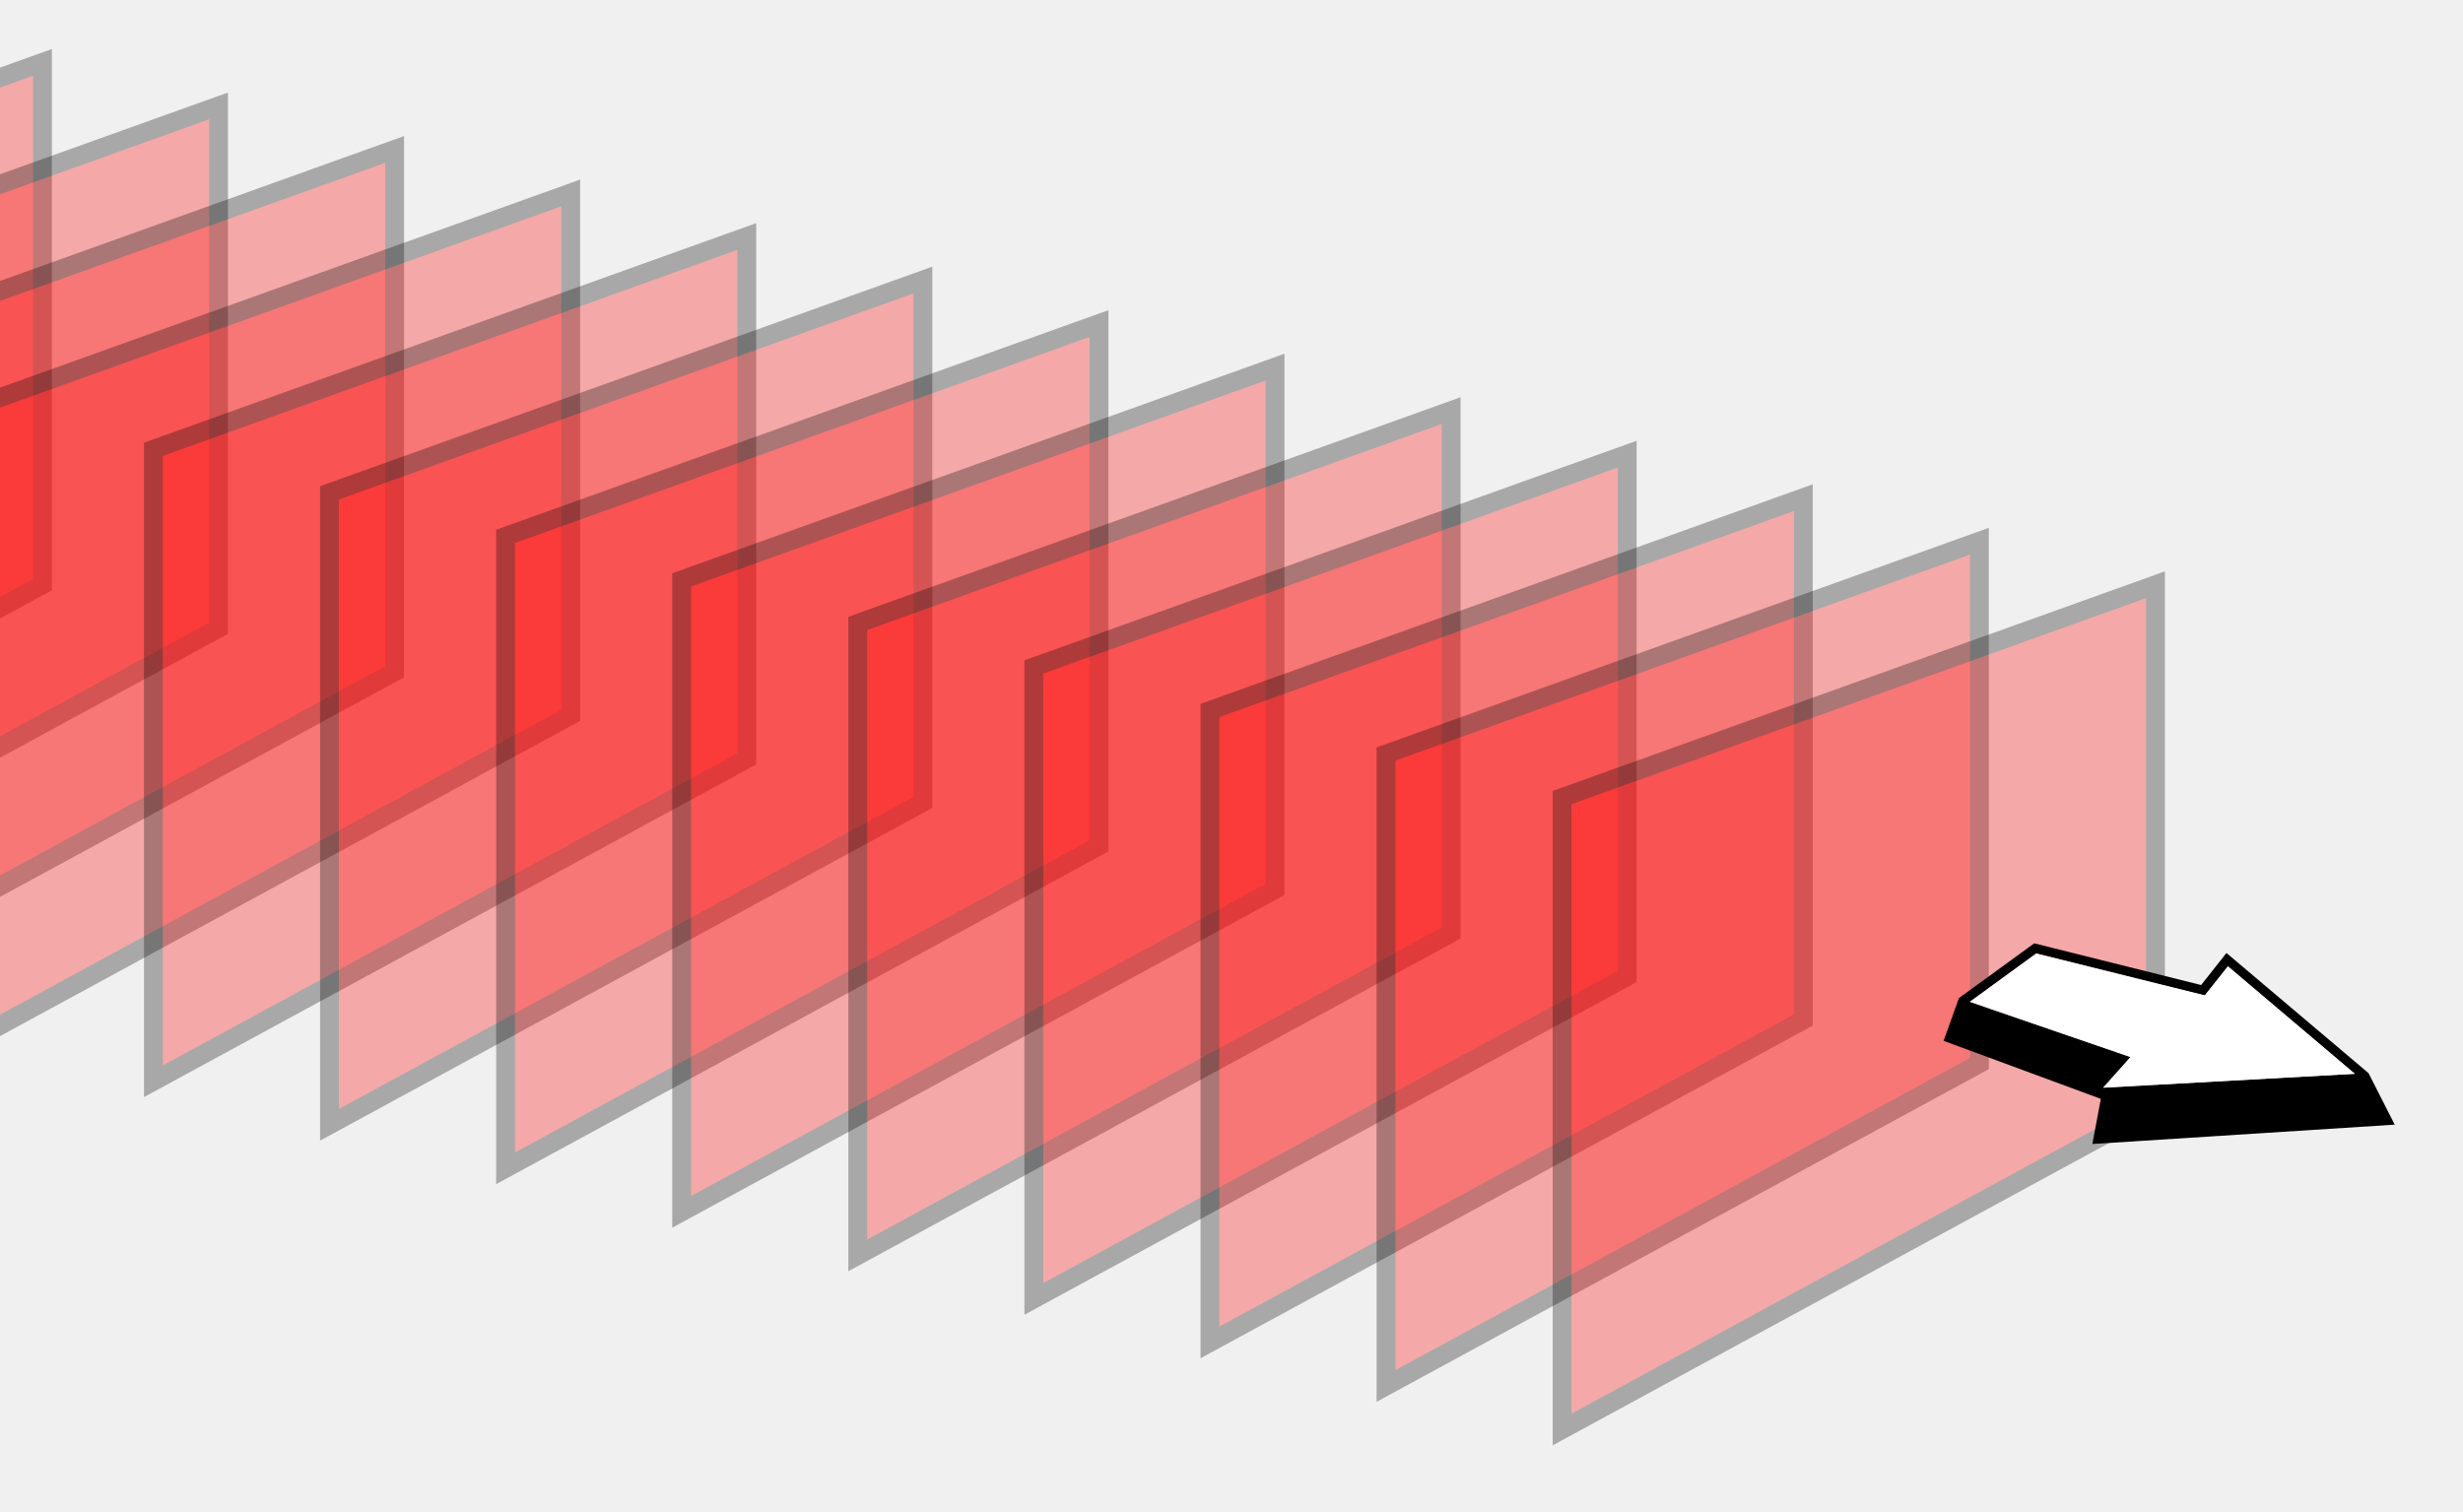
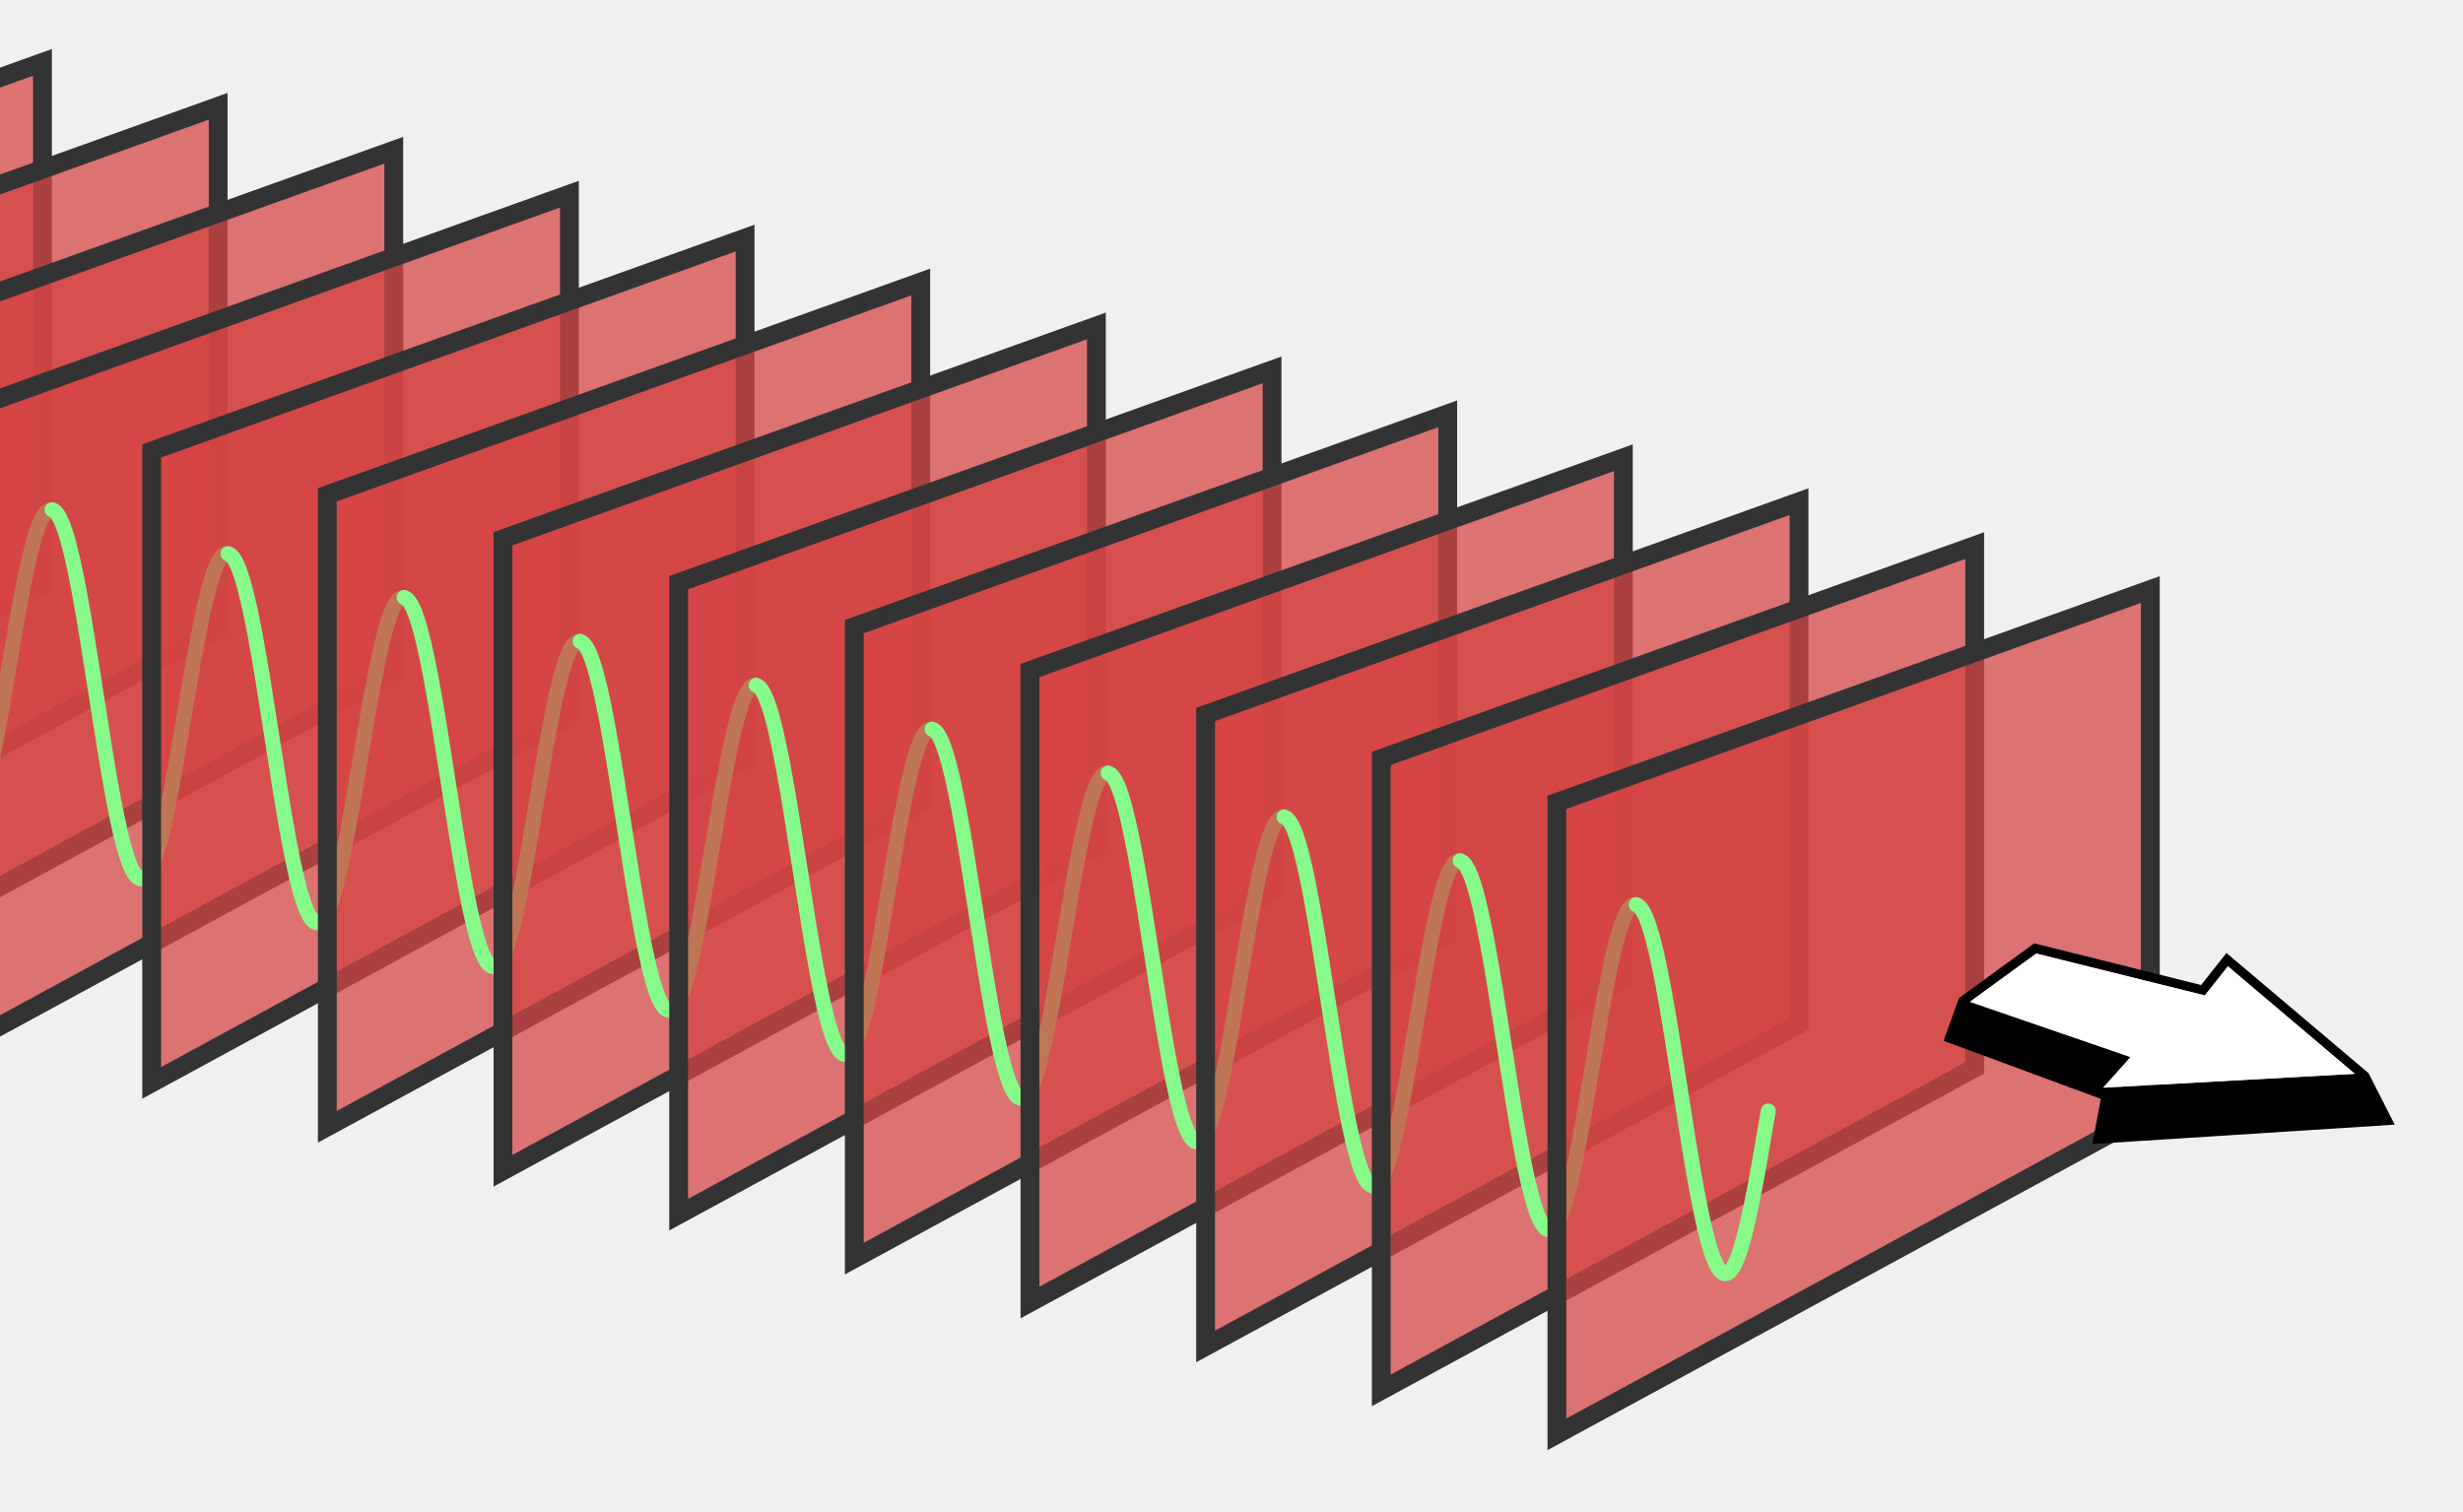
- <svg xmlns="http://www.w3.org/2000/svg" version="1.1" id="Layer_3" x="0px" y="0px" width="327.333px" height="200.909px" viewBox="0 0 327.333 200.909" enable-background="new 0 0 327.333 200.909" xml:space="preserve">
-   <defs id="defs39" />
-   <g fill="#FF0000" stroke="#000000" stroke-width="2.5" id="g3">
-     <polygon opacity="0.3" points="-73.222,120.586 -73.222,36.578 5.645,8.29 5.645,77.725" id="polygon5" />
-     <polygon opacity="0.3" points="-49.82,126.372 -49.82,42.364 29.047,14.076 29.047,83.511" id="polygon7" />
-     <polygon opacity="0.3" points="-26.418,132.158 -26.418,48.15 52.449,19.862 52.449,89.297" id="polygon9" />
-     <polygon opacity="0.3" points="-3.016,137.944 -3.016,53.937 75.851,25.648 75.851,95.083" id="polygon11" />
-     <polygon opacity="0.3" points="20.386,143.73 20.386,59.723 99.253,31.435 99.253,100.869" id="polygon13" />
-     <polygon opacity="0.3" points="43.789,149.517 43.789,65.509 122.655,37.221 122.655,106.655" id="polygon15" />
-     <polygon opacity="0.3" points="67.191,155.303 67.191,71.295 146.058,43.007 146.058,112.441" id="polygon17" />
-     <polygon opacity="0.3" points="90.593,161.089 90.593,77.081 169.46,48.793 169.46,118.228" id="polygon19" />
-     <polygon opacity="0.3" points="113.995,166.875 113.995,82.867 192.861,54.579 192.861,124.014" id="polygon21" />
-     <polygon opacity="0.3" points="137.397,172.661 137.397,88.653 216.262,60.365 216.262,129.8" id="polygon23" />
-     <polygon opacity="0.3" points="160.799,178.447 160.799,94.439 239.663,66.152 239.663,135.586" id="polygon25" />
-     <polygon opacity="0.3" points="184.201,184.233 184.201,100.226 263.063,71.938 263.063,141.372" id="polygon27" />
-     <polygon opacity="0.3" points="207.603,190.02 207.603,106.013 286.464,77.725 286.464,147.158" id="polygon29" />
+ <svg xmlns="http://www.w3.org/2000/svg" xmlns:xlink="http://www.w3.org/1999/xlink" version="1.1" id="Layer_3" x="0px" y="0px" width="327.333px" height="200.909px" viewBox="0 0 327.333 200.909" enable-background="new 0 0 327.333 200.909" xml:space="preserve">
+   <defs id="defs39">
+     <path d="M 42 0 m 248 352 c 82 27 140 97 140 176 c 0 82 -88 138 -184 138           c -101 0 -177 -60 -177 -136 c 0 -33 22 -52 51 -52 c 31 0 51 22 51 51           c 0 50 -47 50 -62 50 c 31 49 97 62 133 62 c 41 0 96 -22 96 -112           c 0 -12 -2 -70 -28 -114 c -30 -48 -64 -51 -89 -52           c -8 -1 -32 -3 -39 -3 c -8 -1 -15 -2 -15 -12 c 0 -11 7 -11 24 -11           h 44 c 82 0 119 -68 119 -166 c 0 -136 -69 -165 -113 -165           c -43 0 -118 17 -153 76 c 35 -5 66 17 66 55 c 0 36 -27 56 -56 56           c -24 0 -56 -14 -56 -58 c 0 -91 93 -157 202 -157           c 122 0 213 91 213 193 c 0 82 -63 160 -167 181 z" id="three" />
+     <path d="M 50 0 m 399 174 h -25 c -5 -30 -12 -74 -22 -89 c -7 -8 -73 -8 -95 -8           h -180 l 106 103 c 156 138 216 192 216 292 c 0 114 -90 194 -212 194           c -113 0 -187 -92 -187 -181 c 0 -56 50 -56 53 -56 c 17 0 52 12 52 53           c 0 26 -18 52 -53 52 c -8 0 -10 0 -13 -1 c 23 65 77 102 135 102           c 91 0 134 -81 134 -163 c 0 -80 -50 -159 -105 -221 l -192 -214           c -11 -11 -11 -13 -11 -37 h 371 z" id="two" />
+     <path d="M 89 0 m 205 640 c 0 24 0 26 -23 26 c -62 -64 -150 -64 -182 -64 v -31           c 20 0 79 0 131 26 v -518 c 0 -36 -3 -48 -93 -48 h -32 v -31           c 35 3 122 3 162 3 c 40 0 127 0 162 -3 v 31 h -32           c -90 0 -93 11 -93 48 z" id="one" />
+     <path d="M 83 0 m 578 230 c 14 0 33 0 33 20 c 0 20 -19 20 -33 20 h -467.2           c -14 0 -33 0 -33 -20 c 0 -20 19 -20 33 -20 z" id="minus" />
+     <path d="M 27 0 m 238 373 h 113 c -33 -148 -42 -191 -42 -258           c 0 -15 0 -42 8 -76 c 10 -44 21 -50 36 -50 c 20 0 41 18 41 38           c 0 6 0 8 -6 22 c -29 72 -29 137 -29 165 c 0 53 7 107 18 159 h 114           c 13 0 49 0 49 34 c 0 24 -21 24 -40 24 h -335 c -22 0 -60 0 -104 -47           c -35 -39 -61 -85 -61 -90 c 0 -1 0 -10 12 -10 c 8 0 10 4 16 12           c 49 77 107 77 127 77 h 57 c -32 -121 -86 -242 -128 -333           c -8 -15 -8 -17 -8 -24 c 0 -19 16 -27 29 -27 c 30 0 38 28 50 65           c 14 46 14 48 27 98 z" id="pi" />
+     <path d="M 29 0 m 305 302 c 6 26 29 118 99 118 c 5 0 29 0 50 -13           c -28 -5 -48 -30 -48 -54 c 0 -16 11 -35 38 -35 c 22 0 54 18 54 58           c 0 52 -59 66 -93 66 c -58 0 -93 -53 -105 -76 c -25 66 -79 76 -108 76           c -104 0 -161 -129 -161 -154 c 0 -10 10 -10 12 -10 c 8 0 11 2 13 11           c 34 106 100 131 134 131 c 19 0 54 -9 54 -67 c 0 -31 -17 -98 -54 -238           c -16 -62 -51 -104 -95 -104 c -6 0 -29 0 -50 13 c 25 5 47 26 47 54           c 0 27 -22 35 -37 35 c -30 0 -55 -26 -55 -58 c 0 -46 50 -66 94 -66           c 66 0 102 70 105 76 c 12 -37 48 -76 108 -76 c 103 0 160 129 160 154           c 0 10 -9 10 -12 10 c -9 0 -11 -4 -13 -11           c -33 -107 -101 -131 -133 -131 c -39 0 -55 32 -55 66           c 0 22 6 44 17 88 z" id="x" />
+     <path d="M 57 0 m 232 250 c 0 78 -11 199 -66 312 c -60 123 -146 188 -156 188           c -6 0 -10 -4 -10 -10 c 0 -3 0 -5 19 -23 c 98 -99 155 -258 155 -467           c 0 -171 -37 -347 -161 -473 c -13 -12 -13 -14 -13 -17           c 0 -6 4 -10 10 -10 c 10 0 100 68 159 195 c 51 110 63 221 63 305 z" id="parright" />
+     <path d="M 99 0 m 232 -240 c 0 3 0 5 -17 22 c -125 126 -157 315 -157 468           c 0 174 38 348 161 473 c 13 12 13 14 13 17 c 0 7 -4 10 -10 10           c -10 0 -100 -68 -159 -195 c -51 -110 -63 -221 -63 -305           c 0 -78 11 -199 66 -312 c 60 -123 146 -188 156 -188 c 6 0 10 3 10 10           z" id="parleft" />
+     <path d="M 32 0 m 78 344 v -268 c 0 -45 -11 -45 -78 -45 v -31           c 35 1 86 3 113 3 c 26 0 78 -2 112 -3 v 31 c -67 0 -78 0 -78 45 v 184           c 0 104 71 160 135 160 c 63 0 74 -54 74 -111 v -233           c 0 -45 -11 -45 -78 -45 v -31 c 35 1 86 3 113 3 c 26 0 78 -2 112 -3           v 31 c -52 0 -77 0 -78 30 v 191 c 0 86 0 117 -31 153           c -14 17 -47 37 -105 37 c -73 0 -120 -43 -148 -105 v 105 l -141 -11           v -31 c 70 0 78 -7 78 -56 z" id="n" />
+     <path d="M 33 0 m 144 442 l -140 -11 v -31 c 65 0 74 -6 74 -55 v -269           c 0 -45 -11 -45 -78 -45 v -31 c 32 1 86 3 110 3 c 35 0 70 -2 104 -3           v 31 c -66 0 -70 5 -70 44 z M 177 75 m 4 541 c 0 32 -25 53 -53 53           c -31 0 -53 -27 -53 -53 c 0 -27 22 -53 53 -53 c 28 0 53 21 53 53 z" id="i" />
+     <path d="M 33 0 m 175 194 c 22 -4 104 -20 104 -92 c 0 -51 -35 -91 -113 -91           c -84 0 -120 57 -139 142 c -3 13 -4 17 -14 17 c -13 0 -13 -7 -13 -25           v -132 c 0 -17 0 -24 11 -24 c 5 0 6 1 25 20 c 2 2 2 4 20 23           c 44 -42 89 -43 110 -43 c 115 0 161 67 161 139 c 0 53 -30 83 -42 95           c -33 32 -72 40 -114 48 c -56 11 -123 24 -123 82 c 0 35 26 76 112 76           c 110 0 115 -90 117 -121 c 1 -9 10 -9 12 -9 c 13 0 13 5 13 24 v 101           c 0 17 0 24 -11 24 c -5 0 -7 0 -20 -12 c -3 -4 -13 -13 -17 -16           c -38 28 -79 28 -94 28 c -122 0 -160 -67 -160 -123           c 0 -35 16 -63 43 -85 c 32 -26 60 -32 132 -46 z" id="s" />
+     <line opacity="1" stroke-linecap="square" stroke-width="1" stroke="black" y2="-0" y1="0" x2="5" x1="-5" id="ytick" />
+     <line opacity="1" stroke-linecap="square" stroke-width="1" stroke="black" y2="-5" y1="5" x2="0" x1="0" id="xtick" />
+     <line opacity="0.4" stroke-linecap="square" stroke-width="0.5" stroke="black" y2="-0" y1="0" x2="261.799" x1="-261.799" id="ygridline" />
+     <line opacity="0.4" stroke-linecap="square" stroke-width="0.5" stroke="black" y2="-55" y1="55" x2="0" x1="0" id="xgridline" />
+     <marker orient="auto" markerHeight="4.5" markerWidth="6" markerUnits="strokeWidth" refY="2.25" refX="2.52" id="Arrow">
+       <path id="path3016" d="M 2.52 2.25 L 0 4.5 L 6 2.25 L 0 0 z" />
+     </marker>
+   </defs>
+   <path d="m -70.086,77.589 c 0.326,-1.867 0.65,-3.796 0.975,-5.726 0.752,-4.468 1.502,-8.931 2.268,-12.629 0.619,-2.992 1.243,-5.457 1.884,-7.044 0.562,-1.393 1.123,-2.073 1.696,-1.93 0.573,0.143 1.134,1.103 1.697,2.776 0.641,1.907 1.265,4.683 1.884,7.984 0.765,4.079 1.516,8.917 2.268,13.759 0.752,4.842 1.502,9.681 2.268,13.759 0.619,3.301 1.243,6.077 1.884,7.984 0.562,1.673 1.123,2.633 1.696,2.776 0.573,0.143 1.134,-0.537 1.696,-1.93 0.641,-1.587 1.265,-4.053 1.884,-7.045 0.765,-3.697 1.516,-8.161 2.268,-12.628 0.751,-4.467 1.502,-8.931 2.268,-12.628 0.619,-2.992 1.243,-5.458 1.884,-7.045 0.562,-1.393 1.123,-2.073 1.696,-1.93 0.573,0.143 1.134,1.103 1.696,2.776 0.641,1.907 1.265,4.683 1.884,7.984 0.765,4.079 1.516,8.917 2.268,13.759 0.752,4.842 1.502,9.681 2.268,13.759 0.619,3.301 1.243,6.077 1.884,7.984 0.562,1.673 1.123,2.633 1.697,2.776 0.573,0.143 1.134,-0.537 1.696,-1.93 0.641,-1.587 1.277,-3.873 1.884,-7.044 0.836,-4.367 1.579,-8.531 2.268,-12.629 0.751,-4.468 1.502,-8.931 2.268,-12.629 0.619,-2.992 1.243,-5.457 1.884,-7.044 0.562,-1.393 1.123,-2.073 1.697,-1.93 0.573,0.143 1.134,1.103 1.696,2.776 0.641,1.907 1.265,4.683 1.884,7.984 0.765,4.079 1.516,8.917 2.268,13.759 0.752,4.842 1.502,9.681 2.268,13.759 0.619,3.301 1.243,6.077 1.884,7.984 0.562,1.673 1.123,2.633 1.697,2.776 0.573,0.143 1.134,-0.537 1.696,-1.93 0.641,-1.587 1.265,-4.053 1.884,-7.045 0.765,-3.697 1.516,-8.161 2.268,-12.628 0.751,-4.467 1.502,-8.931 2.268,-12.628 0.619,-2.992 1.243,-5.458 1.884,-7.045 0.562,-1.393 1.123,-2.073 1.696,-1.93 0.573,0.143 1.134,1.103 1.697,2.776 0.641,1.907 1.265,4.683 1.884,7.984 0.765,4.079 1.516,8.917 2.268,13.759 0.752,4.842 1.502,9.681 2.268,13.759 0.619,3.301 1.243,6.077 1.884,7.984 0.562,1.673 1.123,2.633 1.697,2.776 0.573,0.143 1.134,-0.537 1.696,-1.93 0.641,-1.587 1.277,-3.873 1.884,-7.044 0.836,-4.367 1.579,-8.531 2.268,-12.629 0.751,-4.468 1.502,-8.931 2.268,-12.629 0.619,-2.992 1.243,-5.457 1.884,-7.044 0.562,-1.393 1.123,-2.073 1.696,-1.93 0.573,0.143 1.134,1.103 1.697,2.776 0.641,1.907 1.265,4.683 1.884,7.984 0.765,4.079 1.516,8.917 2.268,13.759 0.752,4.842 1.502,9.681 2.268,13.759 0.619,3.301 1.243,6.077 1.884,7.984 0.562,1.673 1.123,2.633 1.696,2.776 0.573,0.143 1.134,-0.537 1.696,-1.93 0.641,-1.587 1.265,-4.053 1.884,-7.045 0.765,-3.697 1.516,-8.161 2.268,-12.628 0.751,-4.467 1.502,-8.931 2.268,-12.628 0.619,-2.992 1.243,-5.458 1.884,-7.045 0.562,-1.393 1.123,-2.073 1.696,-1.93 0.573,0.143 1.134,1.103 1.697,2.776 0.641,1.907 1.265,4.683 1.884,7.984 0.765,4.079 1.516,8.917 2.268,13.759 0.752,4.842 1.502,9.681 2.268,13.759 0.619,3.301 1.243,6.077 1.884,7.984 0.562,1.673 1.123,2.633 1.696,2.776 0.573,0.143 1.134,-0.537 1.696,-1.93 0.641,-1.587 1.277,-3.873 1.884,-7.044 0.836,-4.367 1.579,-8.531 2.268,-12.629 0.751,-4.468 1.502,-8.931 2.268,-12.629 0.619,-2.992 1.243,-5.457 1.884,-7.044 0.562,-1.393 1.123,-2.073 1.696,-1.93 0.573,0.143 1.134,1.103 1.696,2.776 0.641,1.907 1.265,4.683 1.884,7.984 0.765,4.079 1.516,8.917 2.268,13.759 0.752,4.842 1.502,9.681 2.268,13.759 0.619,3.301 1.243,6.077 1.884,7.984 0.562,1.673 1.123,2.633 1.697,2.776 0.573,0.143 1.134,-0.537 1.696,-1.93 0.641,-1.587 1.265,-4.053 1.884,-7.045 0.765,-3.697 1.516,-8.161 2.268,-12.628 0.751,-4.467 1.502,-8.931 2.268,-12.628 0.619,-2.992 1.243,-5.458 1.884,-7.045 0.562,-1.393 1.123,-2.073 1.696,-1.93 0.573,0.143 1.134,1.103 1.696,2.776 0.641,1.907 1.265,4.683 1.884,7.984 0.765,4.079 1.516,8.917 2.268,13.759 0.752,4.842 1.502,9.681 2.268,13.759 0.619,3.301 1.243,6.077 1.884,7.984 0.562,1.673 1.123,2.633 1.697,2.776 0.573,0.143 1.134,-0.537 1.696,-1.93 0.641,-1.587 1.267,-4.052 1.884,-7.044 0.905,-4.392 1.574,-8.525 2.265,-12.629 0.752,-4.468 1.502,-8.931 2.268,-12.629 0.619,-2.992 1.243,-5.457 1.884,-7.044 0.562,-1.393 1.123,-2.073 1.696,-1.93 0.573,0.143 1.134,1.103 1.697,2.776 0.641,1.907 1.265,4.683 1.884,7.984 0.765,4.079 1.516,8.917 2.268,13.759 0.752,4.842 1.502,9.681 2.268,13.759 0.619,3.301 1.243,6.077 1.884,7.984 0.562,1.673 1.123,2.633 1.697,2.776 0.573,0.143 1.134,-0.537 1.696,-1.93 0.641,-1.587 1.265,-4.053 1.884,-7.045 0.765,-3.697 1.516,-8.161 2.268,-12.628 0.751,-4.467 1.502,-8.931 2.268,-12.628 0.619,-2.992 1.243,-5.458 1.884,-7.045 0.562,-1.393 1.123,-2.073 1.696,-1.93 0.573,0.143 1.134,1.103 1.696,2.776 0.641,1.907 1.265,4.683 1.884,7.984 0.765,4.079 1.516,8.917 2.268,13.759 0.752,4.842 1.502,9.681 2.268,13.759 0.619,3.301 1.243,6.077 1.884,7.984 0.562,1.673 1.123,2.633 1.697,2.776 0.573,0.143 1.134,-0.537 1.696,-1.93 0.641,-1.587 1.277,-3.873 1.884,-7.044 0.836,-4.367 1.579,-8.531 2.268,-12.629 0.751,-4.468 1.502,-8.931 2.268,-12.629 0.619,-2.992 1.243,-5.457 1.884,-7.044 0.562,-1.393 1.123,-2.073 1.697,-1.93 0.573,0.143 1.134,1.103 1.696,2.776 0.641,1.907 1.265,4.683 1.884,7.984 0.765,4.079 1.516,8.917 2.268,13.759 0.752,4.842 1.502,9.681 2.268,13.759 0.619,3.301 1.243,6.077 1.884,7.984 0.562,1.673 1.123,2.633 1.696,2.776 0.573,0.143 1.134,-0.537 1.696,-1.93 0.641,-1.587 1.265,-4.053 1.884,-7.045 0.765,-3.697 1.516,-8.161 2.268,-12.628 0.752,-4.467 1.502,-8.931 2.268,-12.628 0.619,-2.992 1.243,-5.458 1.884,-7.045 0.562,-1.393 1.123,-2.073 1.696,-1.93 0.573,0.143 1.134,1.103 1.697,2.776 0.641,1.907 1.265,4.683 1.884,7.984 0.765,4.079 1.516,8.917 2.268,13.759 0.751,4.842 1.502,9.681 2.268,13.759 0.619,3.301 1.243,6.077 1.884,7.984 0.562,1.673 1.123,2.633 1.697,2.776 0.573,0.143 1.134,-0.537 1.696,-1.93 0.641,-1.587 1.276,-3.873 1.884,-7.044 0.837,-4.367 1.579,-8.531 2.268,-12.629 0.751,-4.468 1.502,-8.931 2.268,-12.629 0.619,-2.992 1.243,-5.457 1.884,-7.044 0.562,-1.393 1.123,-2.073 1.696,-1.93 0.573,0.143 1.134,1.103 1.696,2.776 0.641,1.907 1.265,4.683 1.884,7.984 0.765,4.079 1.516,8.917 2.268,13.759 0.752,4.842 1.502,9.681 2.268,13.759 0.619,3.301 1.243,6.077 1.884,7.984 0.562,1.673 1.123,2.633 1.696,2.776 0.573,0.143 1.134,-0.537 1.696,-1.93 0.641,-1.587 1.265,-4.053 1.884,-7.045 0.765,-3.697 1.516,-8.161 2.268,-12.628 0.752,-4.467 1.502,-8.931 2.268,-12.628" style="opacity:0;fill:none;stroke:#87fb89;stroke-width:2;stroke-linecap:butt;stroke-miterlimit:4;stroke-opacity:1;stroke-dasharray:none;stroke-dashoffset:0" id="full-sine-wave" />
+   <g id="planes-and-wave" style="fill:#ff0000;stroke:#000000;stroke-width:2.5">
+     <path id="path4113" style="fill:none;stroke:#87fb89;stroke-width:2;stroke-linecap:round;stroke-miterlimit:4;stroke-opacity:1;stroke-dasharray:none;stroke-dashoffset:0" d="m -70.086,77.589 c 0.326,-1.867 0.65,-3.796 0.975,-5.726 0.752,-4.468 1.502,-8.931 2.268,-12.629 0.619,-2.992 1.243,-5.457 1.884,-7.044 0.562,-1.393 1.123,-2.073 1.696,-1.93" />
+     <polygon id="polygon5" points="-73.222,36.578 5.645,8.29 5.645,77.725 -73.222,120.586 " style="fill:#d44444;fill-opacity:0.734;stroke:#333333" />
+     <path id="path4150" style="fill:none;stroke:#87fb89;stroke-width:2;stroke-linecap:round;stroke-miterlimit:4;stroke-opacity:1;stroke-dasharray:none;stroke-dashoffset:0" d="m -63.263,50.26 c 0.573,0.143 1.134,1.103 1.697,2.776 0.641,1.907 1.265,4.683 1.884,7.984 0.765,4.079 1.516,8.917 2.268,13.759 0.752,4.842 1.502,9.681 2.268,13.759 0.619,3.301 1.243,6.077 1.884,7.984 0.562,1.673 1.123,2.633 1.696,2.776 0.573,0.143 1.134,-0.537 1.696,-1.93 0.641,-1.587 1.265,-4.053 1.884,-7.045 0.765,-3.697 1.516,-8.161 2.268,-12.628 0.751,-4.467 1.502,-8.931 2.268,-12.628 0.619,-2.992 1.243,-5.458 1.884,-7.045 0.562,-1.393 1.123,-2.073 1.696,-1.93" />
+     <use x="0" y="0" xlink:href="#polygon5" transform="translate(23.34463,5.839392)" id="plane2" width="327.333" height="200.909" />
+     <use x="0" y="0" xlink:href="#path4150" id="wave-cycle-2" transform="translate(23.42967,5.828984)" width="327.333" height="200.909" />
+     <use x="0" y="0" xlink:href="#polygon5" transform="translate(46.68926,11.67878)" id="plane3" width="327.333" height="200.909" />
+     <use x="0" y="0" xlink:href="#path4150" id="wave-cycle-3" transform="translate(46.77405,11.6864)" width="327.333" height="200.909" />
+     <use x="0" y="0" xlink:href="#polygon5" transform="translate(70.0339,17.51818)" id="plane4" width="327.333" height="200.909" />
+     <use x="0" y="0" xlink:href="#path4150" id="wave-cycle-4" transform="translate(70.18691,17.49356)" width="327.333" height="200.909" />
+     <use x="0" y="0" xlink:href="#polygon5" transform="translate(93.37853,23.35757)" id="plane5" width="327.333" height="200.909" />
+     <use x="0" y="0" xlink:href="#path4150" id="wave-cycle-5" transform="translate(93.57815,23.33328)" width="327.333" height="200.909" />
+     <use x="0" y="0" xlink:href="#polygon5" transform="translate(116.7232,29.19696)" id="plane6" width="327.333" height="200.909" />
+     <use x="0" y="0" xlink:href="#path4150" id="wave-cycle-6" transform="translate(116.9771,29.16125)" width="327.333" height="200.909" />
+     <use x="0" y="0" xlink:href="#polygon5" transform="translate(140.0678,35.03635)" id="plane7" width="327.333" height="200.909" />
+     <use x="0" y="0" xlink:href="#path4150" id="wave-cycle-7" transform="translate(140.3629,34.99353)" width="327.333" height="200.909" />
+     <use x="0" y="0" xlink:href="#polygon5" transform="translate(163.4124,40.87574)" id="plane8" width="327.333" height="200.909" />
+     <use x="0" y="0" xlink:href="#path4150" id="wave-cycle-8" transform="translate(163.7526,40.82787)" width="327.333" height="200.909" />
+     <use x="0" y="0" xlink:href="#polygon5" transform="translate(186.757,46.71513)" id="plane9" width="327.333" height="200.909" />
+     <use x="0" y="0" xlink:href="#path4150" id="wave-cycle-9" transform="translate(187.1423,46.66195)" width="327.333" height="200.909" />
+     <use x="0" y="0" xlink:href="#polygon5" transform="translate(210.1017,52.55453)" id="plane10" width="327.333" height="200.909" />
+     <use x="0" y="0" xlink:href="#path4150" id="wave-cycle-10" transform="translate(210.532,52.4942)" width="327.333" height="200.909" />
+     <use x="0" y="0" xlink:href="#polygon5" transform="translate(233.4463,58.39392)" id="plane11" width="327.333" height="200.909" />
+     <use x="0" y="0" xlink:href="#path4150" id="wave-cycle-11" transform="translate(233.928,58.32673)" width="327.333" height="200.909" />
+     <use x="0" y="0" xlink:href="#polygon5" transform="translate(256.791,64.23331)" id="plane12" width="327.333" height="200.909" />
+     <use x="0" y="0" xlink:href="#path4150" id="wave-cycle-12" transform="translate(257.3193,64.15507)" width="327.333" height="200.909" />
+     <use x="0" y="0" xlink:href="#polygon5" transform="translate(280.1356,70.0727)" id="plane13" width="327.333" height="200.909" />
+     <path d="m 217.452,120.251 c 0.573,0.143 1.134,1.103 1.697,2.776 0.641,1.907 1.265,4.683 1.884,7.984 0.765,4.079 1.516,8.917 2.268,13.759 0.752,4.842 1.502,9.681 2.268,13.759 0.619,3.301 1.243,6.077 1.884,7.984 0.562,1.673 1.123,2.633 1.696,2.776 0.573,0.143 1.134,-0.537 1.696,-1.93 0.641,-1.587 1.265,-4.053 1.884,-7.045 0.765,-3.697 1.516,-8.161 2.268,-12.628" style="fill:none;stroke:#87fb89;stroke-width:2;stroke-linecap:round;stroke-miterlimit:4;stroke-opacity:1;stroke-dasharray:none;stroke-dashoffset:0" id="wave-cycle-13" />
  </g>
-   <g id="g31">
-     <path transform="translate(0.08838835,-0.08838835)" style="fill:none;stroke:#000000;stroke-width:1.25" d="M 314.278,143.205 295.897,127.657 l -3.215,4.072 -22.288,-5.571 -9.775,7.111" id="polyline33" />
-     <polygon points="278.054,152.088 279.179,146.089 258.284,138.374 260.321,132.695 283.144,140.519 279.5,144.589 314.752,142.66 318.235,149.517 " id="polygon35" transform="translate(0.02209709,-0.02209709)" />
-     <path style="fill:#ffffff;stroke:none" d="m 312.95,142.729 -16.843,-14.276 -3.082,3.851 -22.408,-5.56 -8.829,6.421 21.349,7.352 -3.635,4.072 z" id="polyline3021" />
+   <g id="arrow">
+     <path id="polyline33" d="M 314.278,143.205 295.897,127.657 l -3.215,4.072 -22.288,-5.571 -9.775,7.111" style="fill:none;stroke:#000000;stroke-width:1.25" transform="translate(0.08838835,-0.08838835)" />
+     <polygon transform="translate(0.02209709,-0.02209709)" id="polygon35" points="279.179,146.089 258.284,138.374 260.321,132.695 283.144,140.519 279.5,144.589 314.752,142.66 318.235,149.517 278.054,152.088 " />
+     <path id="polyline3021" d="m 312.95,142.729 -16.843,-14.276 -3.082,3.851 -22.408,-5.56 -8.829,6.421 21.349,7.352 -3.635,4.072 z" style="fill:#ffffff;stroke:none" />
  </g>
</svg>
